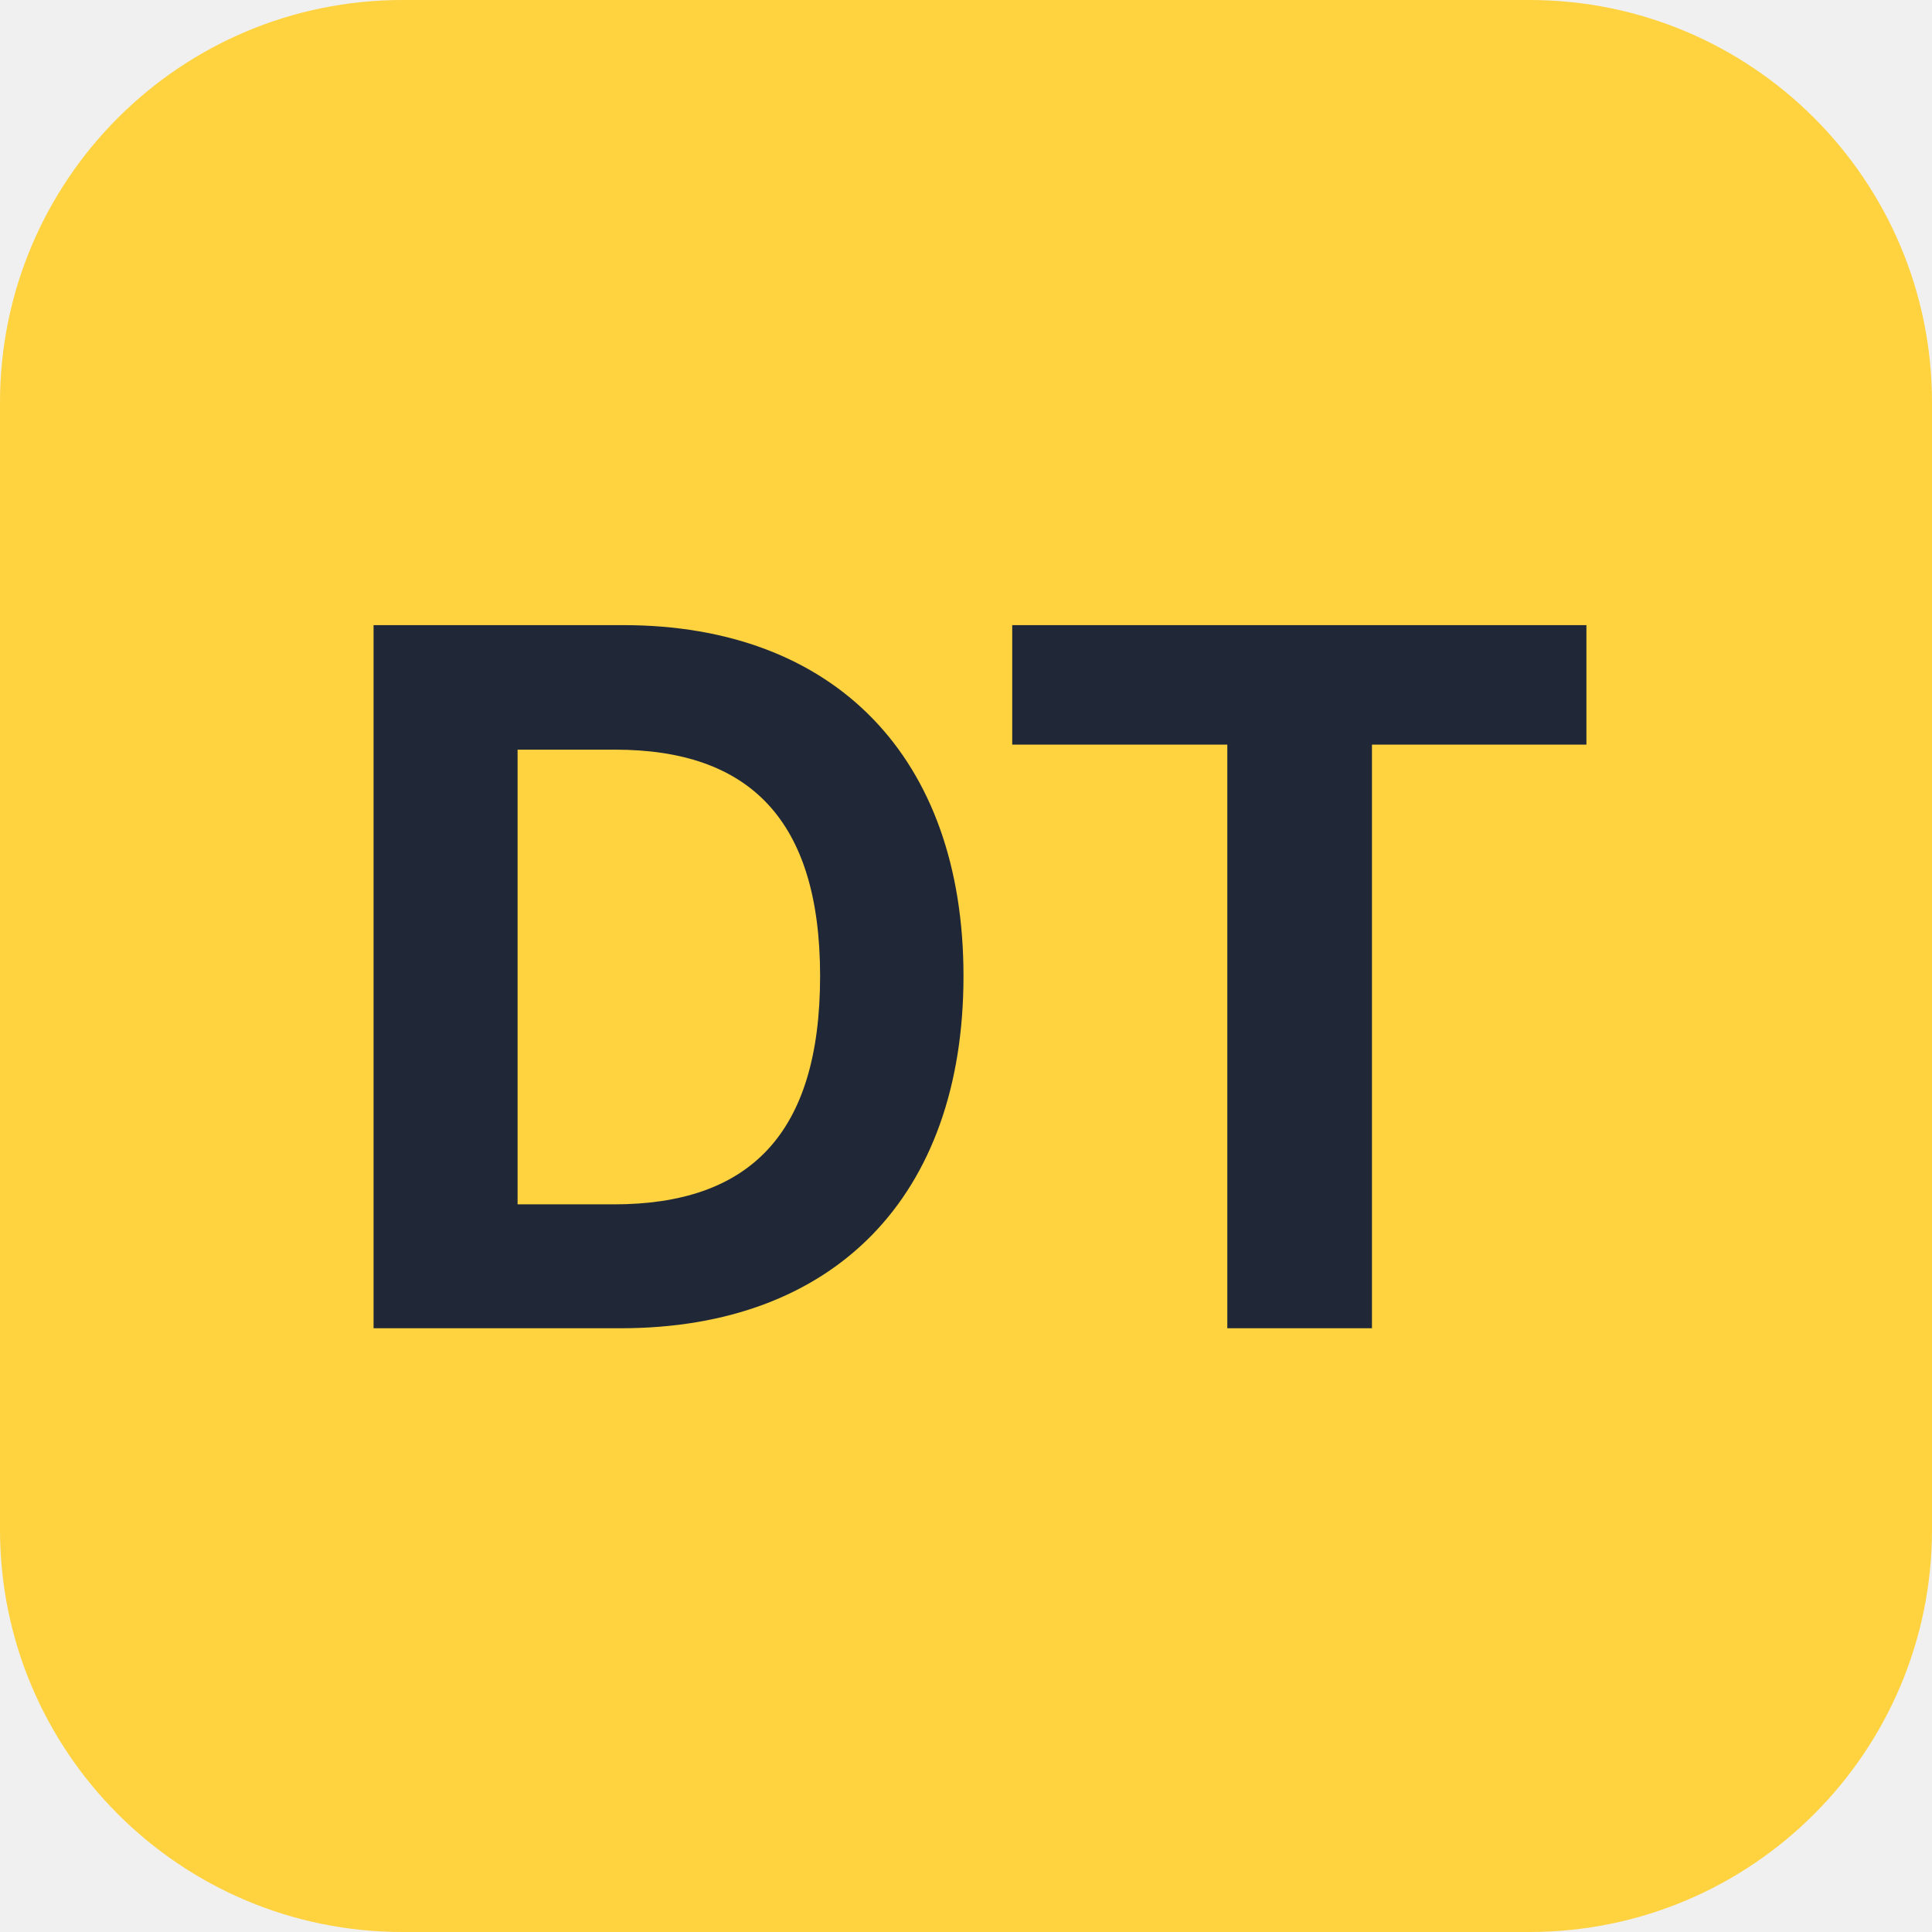
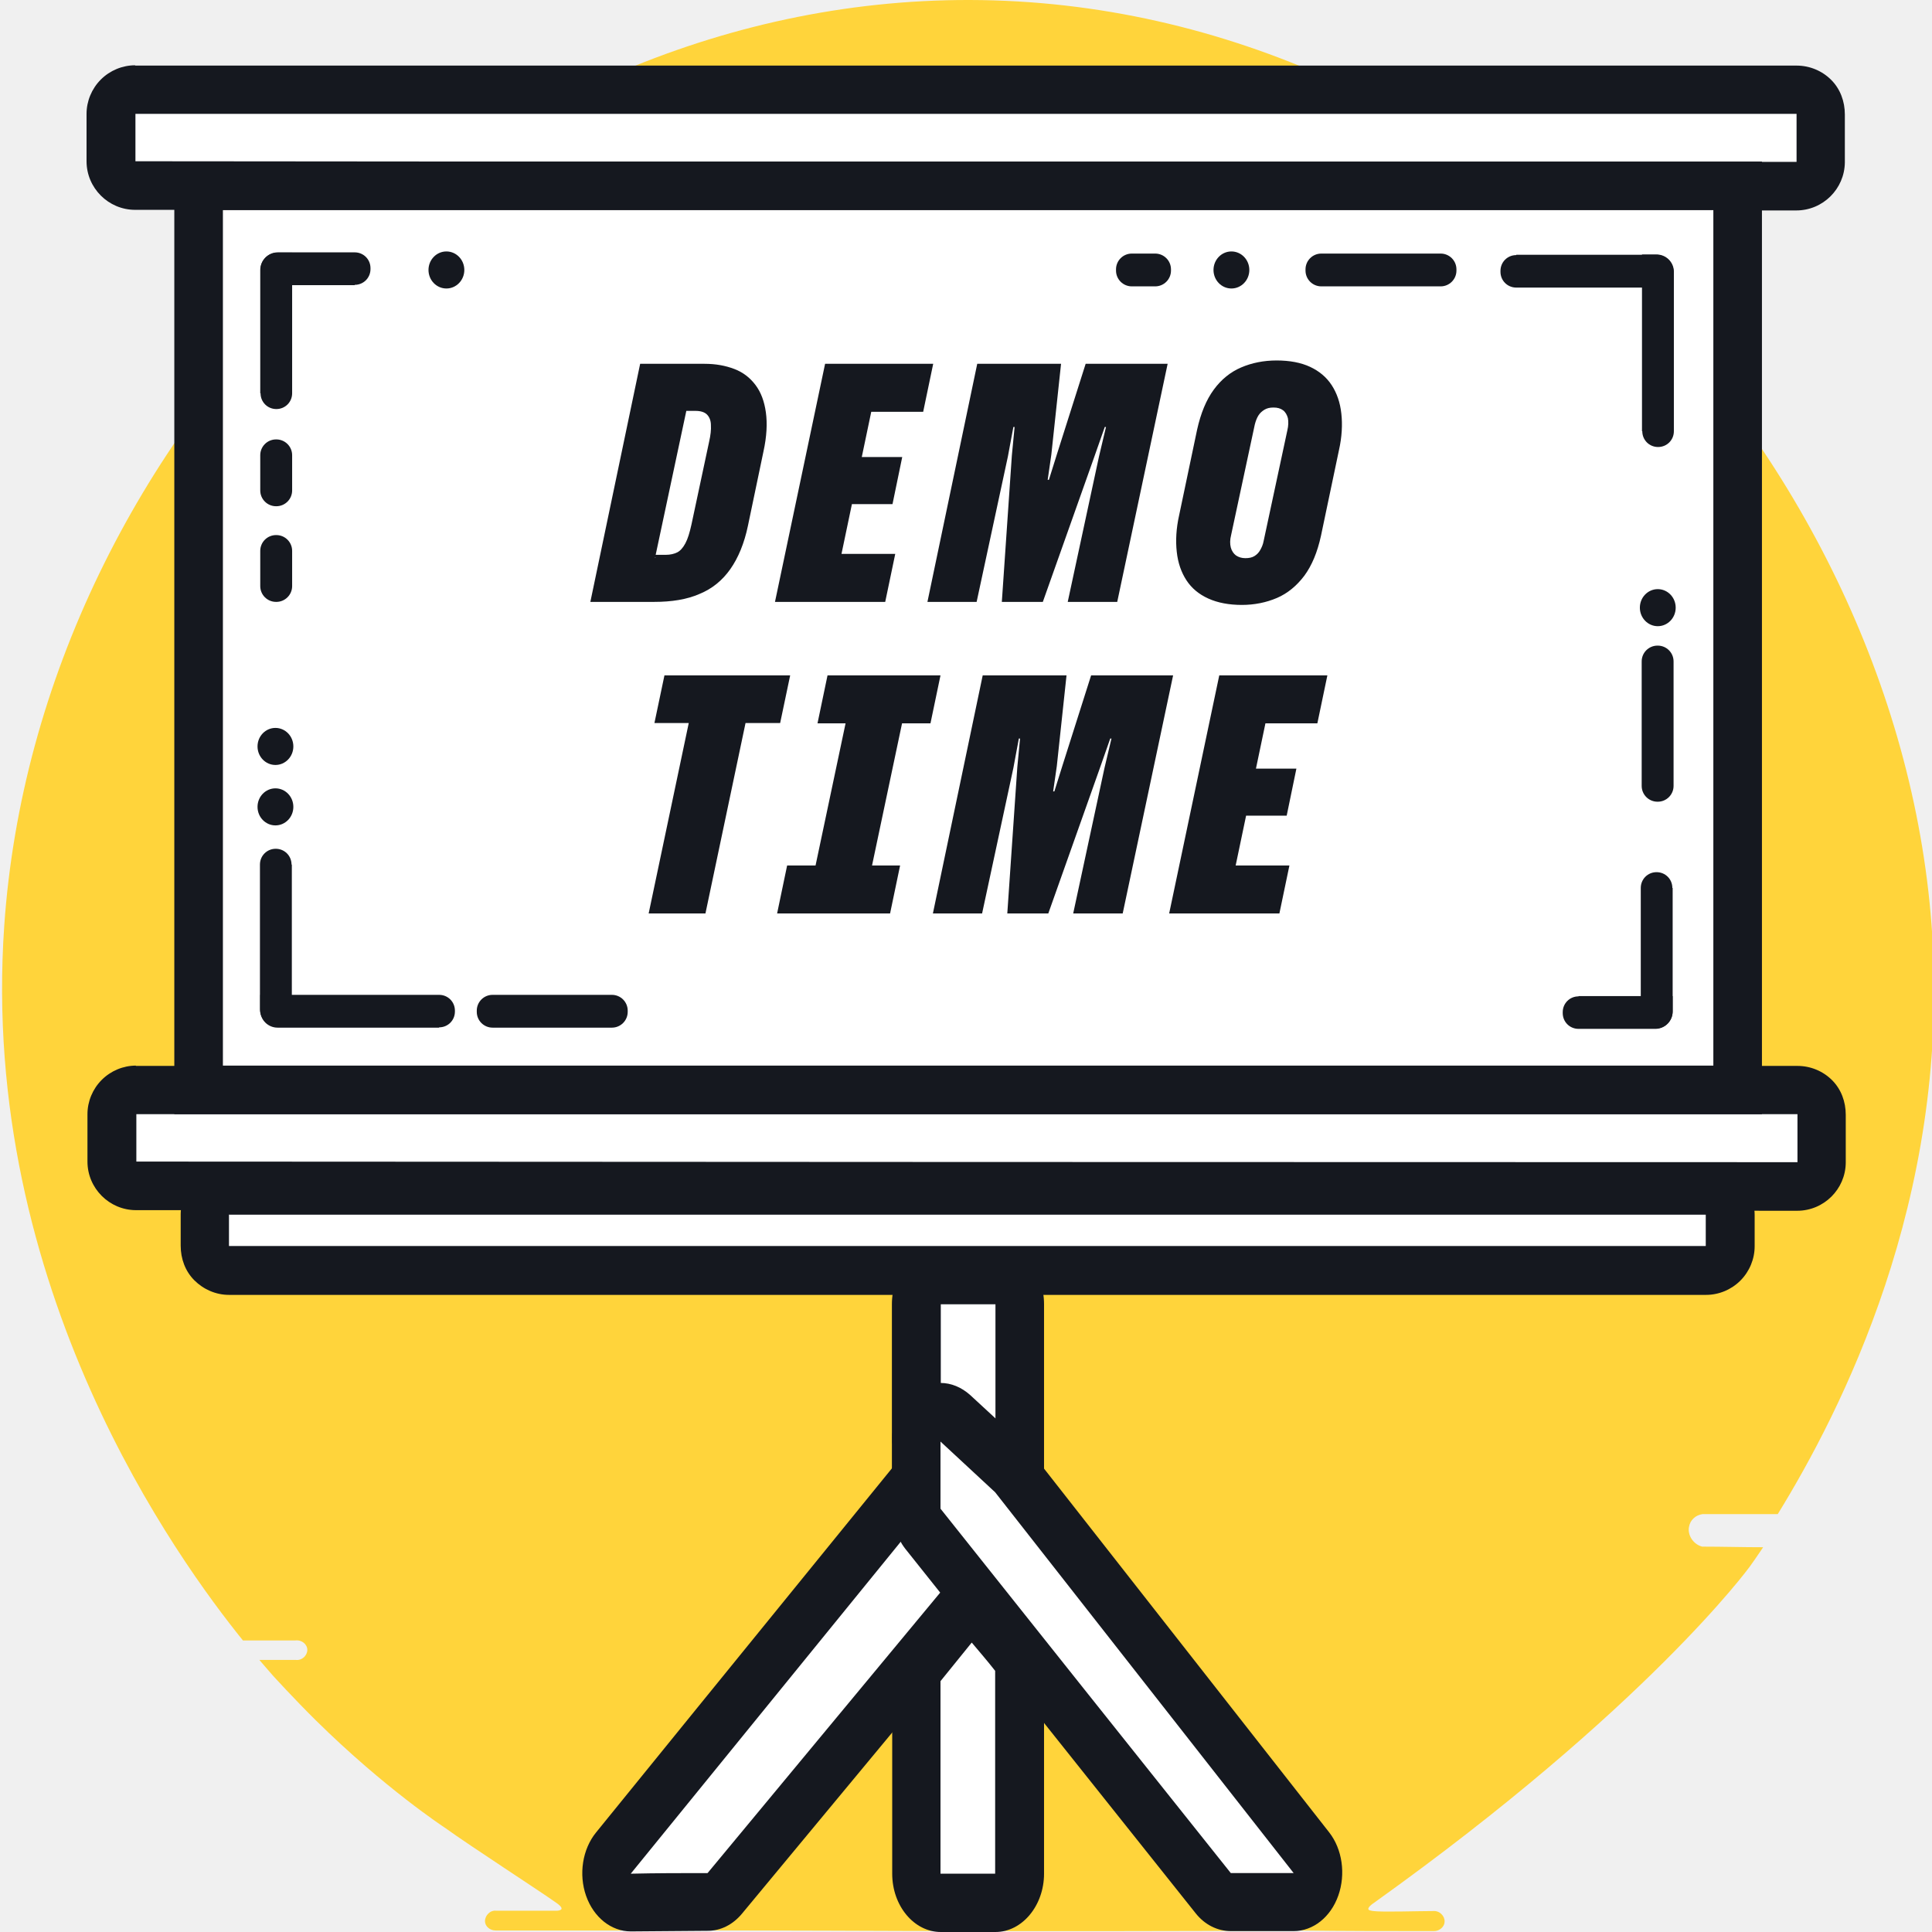
- <svg xmlns="http://www.w3.org/2000/svg" width="48" height="48" viewBox="0 0 48 48">
-   <rect width="48" height="48" rx="10" fill="#FFD23F" />
-   <text x="24" y="33" font-family="system-ui, -apple-system, sans-serif" font-size="24" font-weight="700" fill="#202736" text-anchor="middle">DT</text>
+ <svg xmlns="http://www.w3.org/2000/svg" id="Layer_1" version="1.1" viewBox="0 0 636.2 636.2">
+   <defs>
+     <style>
+       .st0 {
+         fill: #15181f;
+       }
+ 
+       .st1 {
+         stroke: #15181f;
+         stroke-miterlimit: 10;
+         stroke-width: 16px;
+       }
+ 
+       .st1, .st2 {
+         fill: #fff;
+       }
+ 
+       .st3 {
+         fill: #ffd43b;
+       }
+     </style>
+   </defs>
+   <g id="Background">
+     <path class="st3" d="M636.3,308.2c5.5,87-30,156.4-50.9,190.4h-24.8c-2.2.3-4,1.9-4.4,4.1-.6,2.7,1.3,5.8,4.3,6.6,6.7,0,13.4.2,20.1.2-2,3-3.7,5.4-4.5,6.5,0,0-33.8,46.4-123.8,110.7-.5.3-1.9,1.4-1.7,2,.1.4,1,.5,1.6.6,3.1.4,14.4,0,19.7,0,2.2-.2,3.9,1.7,3.8,3.5,0,1.6-1.6,3.1-3.5,3.1-14.7,0-29.5,0-44.2-.2-46.3.3-83.7.2-109.2.2s-62.1-.3-111-.2c-19,0-34.5,0-44.6,0-1.9,0-3.5-1.4-3.5-3.1s1.6-3.7,3.8-3.4h19.8c.6,0,1.5-.2,1.6-.6.2-.6-1.1-1.6-1.7-2-5.6-4-27.9-18.4-36.8-24.8h0s-19.7-12.9-42.3-35.2c-7.2-7.1-14.2-14.8-14.2-14.8-1.9-2.2-3.5-4-4.5-5.2h11.9c2.2.3,3.9-1.5,3.9-3.3s-1.8-3.4-4-3.1h-17.2C59.2,514.4-6.9,424.5,1.4,304.8,12.6,143.3,154.6-.4,319.4,0c168.7.4,307.1,151.7,316.9,308.2Z" />
+     <path class="st3" d="M161.7,612.5" />
+   </g>
+   <g id="Bottom">
+     <path class="st2" d="M327.8,465.1c-6-4.9-12-9.9-18.1-14.9,3.4-1,6.9-1.9,10.3-2.8,2.6,3.1,5.1,6.2,7.7,9.3v8.4h.1Z" />
+     <g>
+       <path class="st2" d="M207.7,626.6c-3.2,0-6.1-2.3-7.4-5.9-1.3-3.6-.6-7.7,1.6-10.5l98.9-121.6c1.5-1.8,3.6-2.9,5.7-2.9s4.2,1.1,5.7,2.9l13.5,16.6c3.1,3.7,3,9.7,0,13.5l-87,104.9c-1.5,1.8-3.5,2.8-5.6,2.9l-25.4.2h0Z" />
+       <path class="st0" d="M306.5,495.3c4.5,5.5,9,11.1,13.5,16.6-29,35-58,69.9-87,104.9-8.4,0-16.9,0-25.3.2,33-40.5,65.9-81.1,98.9-121.6M306.5,476c-4.3,0-8.4,2-11.4,5.8l-65.6,80.7-33.2,40.9c-4.5,5.5-5.8,13.8-3.3,20.9s8.3,11.7,14.7,11.7,0,0,.1,0l25.3-.2c4.2,0,8.2-2,11.2-5.6l87-104.9c6.2-7.4,6.2-19.5.1-27l-13.5-16.6c-3-3.7-7.1-5.8-11.4-5.8h0v.2h0Z" />
+     </g>
+     <g>
+       <path class="st2" d="M309.8,626.5c-4.4,0-8-4.3-8-9.6v-63.4c0-2.5.8-4.9,2.3-6.7l10.2-12.6c1.5-1.8,3.5-2.9,5.7-2.9h0c2.1,0,4.1,1,5.6,2.8l7.7,9.3c1.5,1.8,2.4,4.2,2.4,6.8v66.8c0,5.3-3.6,9.6-8,9.6h-18,0Z" />
+       <path class="st0" d="M320,540.9c2.6,3.1,5.2,6.1,7.7,9.3v66.8h-18v-63.4c3.4-4.2,6.8-8.4,10.2-12.6M320,521.7h-.1c-4.3,0-8.3,2.2-11.3,5.8l-6.1,7.6-4.1,5c-2.9,3.6-4.6,8.4-4.6,13.5v63.4c0,10.6,7.2,19.2,16,19.2h18c8.8,0,16-8.7,16-19.2v-66.8c0-5.2-1.7-10-4.7-13.6l-7.7-9.3c-3-3.6-7.1-5.6-11.3-5.6h0Z" />
+     </g>
+     <g>
+       <path class="st2" d="M327.8,493.9c-1.3,0-2.7-.4-3.9-1.2l-18-11.9c-2.6-1.7-4.1-4.9-4.1-8.4v-42.9c0-2.5.8-5,2.3-6.8s3.5-2.8,5.7-2.8h18.1c4.4,0,8,4.3,8,9.6v54.8c0,3.4-1.5,6.5-3.9,8.3-1.3.8-2.7,1.3-4.1,1.3h-.1Z" />
+       <path class="st0" d="M327.8,429.5v54.8c-6-4-12-7.9-18-11.9v-42.9h18.1M327.8,410.3h-18.1c-4.2,0-8.3,2-11.3,5.6s-4.7,8.5-4.7,13.6v42.9c0,7,3.3,13.5,8.4,16.8l18,11.9c2.4,1.6,5.1,2.4,7.7,2.4s5.6-.8,8.1-2.6c4.9-3.5,7.9-9.7,7.9-16.6v-54.8c0-10.6-7.2-19.2-16-19.2h0Z" />
+     </g>
+     <g>
+       <path class="st2" d="M405.3,626.6c-2.2,0-4.3-1.1-5.8-3l-95.6-120c-1.4-1.8-2.2-4.2-2.2-6.7v-22.2c0-3.6,1.8-7,4.5-8.7,1.1-.6,2.3-1,3.5-1,1.7,0,3.5.7,4.9,2l18,16.7c.3.4.7.6.9,1.1l98.3,125.4c2.2,2.8,2.8,6.8,1.5,10.5s-4.2,5.8-7.3,5.8h-20.7Z" />
+       <path class="st0" d="M309.7,474.7c6,5.5,12,11.2,18,16.7,32.8,41.8,65.5,83.6,98.3,125.4h-20.7c-31.9-40-63.8-80-95.6-120v-22.2M309.7,455.5c-2.4,0-4.8.6-7,1.9-5.5,3.2-8.9,9.9-9,17.2v22.1c0,4.9,1.6,9.7,4.4,13.3l95.6,120c3,3.8,7.2,5.9,11.6,5.9h20.7c6.4,0,12.2-4.6,14.7-11.7s1.3-15.3-3-20.8l-98.3-125.4c-.6-.7-1.2-1.4-1.9-2l-10.2-9.4-7.8-7.2c-2.9-2.6-6.3-4-9.8-4h0Z" />
+     </g>
+   </g>
+   <g id="Sceen">
+     <g>
+       <path class="st2" d="M75.3,418.4c-2.1,0-4.2-.9-5.7-2.4s-2.3-3.6-2.3-5.7v-10.4c.2-4.4,3.8-7.9,8.1-7.9h486.2c4.4,0,8,3.6,8,8v10.3c0,2.1-.8,4.2-2.3,5.7s-3.5,2.3-5.7,2.3H75.3Z" />
+       <path class="st0" d="M75.5,400h486.2v10.3H75.4v-10.4M75.5,384c-8.8,0-15.9,7-16,15.8v10.4c0,4.3,1.5,8.4,4.5,11.4s7.1,4.8,11.4,4.8h486.4c4.2,0,8.3-1.7,11.3-4.7s4.7-7.1,4.7-11.3v-10.3c0-8.8-7.2-16-16-16H75.5Z" />
+     </g>
+     <g>
+       <path class="st2" d="M44.8,390.5c-4.4,0-8-3.6-8-8v-15.6c0-2.1.8-4.2,2.3-5.7s3.5-2.3,5.7-2.3h547.1c2.1,0,4.2.9,5.7,2.4s2.3,3.6,2.3,5.7v15.8c-.2,4.4-3.8,7.9-8.1,7.9s-547-.2-547-.2h0Z" />
+       <path class="st0" d="M44.8,366.9h547.1v15.8c-182.3,0-364.7-.1-547-.2v-15.6M44.8,350.9c-4.2,0-8.3,1.7-11.3,4.7s-4.7,7.1-4.7,11.3v15.6c0,8.8,7.2,16,16,16h273.5c0,.1,273.5.2,273.5.2h0c8.8,0,15.9-7.1,16-15.8v-15.8c0-4.3-1.5-8.4-4.5-11.4s-7.1-4.7-11.4-4.7H44.7h0Z" />
+     </g>
+     <g>
+       <path class="st2" d="M44.5,61.1c-4.4,0-8-3.6-8-8v-15.6c0-2.1.8-4.2,2.3-5.7s3.5-2.3,5.7-2.3h547.1c2.1,0,4.2.9,5.7,2.4,1.5,1.5,2.3,3.6,2.3,5.7v15.8c-.2,4.4-3.8,7.9-8.1,7.9s-547-.2-547-.2h0Z" />
+       <path class="st0" d="M44.5,37.5h547.1v15.8c-182.3,0-364.7,0-547-.2v-15.6M44.5,21.5c-4.2,0-8.3,1.7-11.3,4.7s-4.7,7.1-4.7,11.3v15.6c0,8.8,7.2,16,16,16l547,.2h0c8.8,0,15.9-7.1,16-15.8v-15.8c0-4.3-1.5-8.4-4.5-11.4s-7.1-4.7-11.4-4.7H44.5Z" />
+     </g>
+     <rect class="st1" x="65.4" y="61.2" width="506.8" height="297.7" />
+   </g>
+   <g id="Decoration">
+     <ellipse class="st0" cx="405.5" cy="88.9" rx="5.9" ry="6.1" />
+     <ellipse class="st0" cx="545.9" cy="200.1" rx="5.9" ry="6.1" />
+     <ellipse class="st0" cx="147" cy="88.9" rx="5.9" ry="6.1" />
+     <ellipse class="st0" cx="90.7" cy="265.7" rx="5.9" ry="6.1" />
+     <ellipse class="st0" cx="90.7" cy="245.8" rx="5.9" ry="6.1" />
+     <rect class="st0" x="367.5" y="83.5" width="18.1" height="10.8" rx="5.2" ry="5.2" />
+     <rect class="st0" x="429.9" y="83.5" width="49.7" height="10.8" rx="5.2" ry="5.2" />
+     <rect class="st0" x="540.6" y="212.6" width="10.5" height="51.4" rx="5.2" ry="5.2" />
+     <rect class="st0" x="157" y="327.6" width="49.7" height="10.8" rx="5.2" ry="5.2" />
+     <rect class="st0" x="85.7" y="144.7" width="10.5" height="22" rx="5.2" ry="5.2" />
+     <rect class="st0" x="85.7" y="176.2" width="10.5" height="22" rx="5.2" ry="5.2" />
+     <path class="st0" d="M499.3,83.9h46.1c3.1,0,5.7,2.5,5.7,5.7v5.1h-51.8c-2.9,0-5.2-2.3-5.2-5.2v-.3c0-2.9,2.3-5.2,5.2-5.2h0Z" />
+     <path class="st0" d="M540.7,142v-58.2h4.8c3.1,0,5.7,2.5,5.7,5.7v52.5c0,2.9-2.3,5.2-5.2,5.2h0c-2.9,0-5.2-2.3-5.2-5.2h0Z" />
+     <path class="st0" d="M550.8,292.4v40.6c0,3.1-2.5,5.7-5.7,5.7h-4.8v-46.3c0-2.9,2.3-5.2,5.2-5.2h0c2.9,0,5.2,2.3,5.2,5.2h0Z" />
+     <path class="st0" d="M519.8,328h31v5.1c0,3.1-2.5,5.7-5.7,5.7h-25.3c-2.9,0-5.2-2.3-5.2-5.2v-.3c0-2.9,2.3-5.2,5.2-5.2h0Z" />
+     <path class="st0" d="M144.6,338.4h-53.2c-3.1,0-5.7-2.5-5.7-5.7v-5.1h58.9c2.9,0,5.2,2.3,5.2,5.2v.3c0,2.9-2.3,5.2-5.2,5.2h0Z" />
+     <path class="st0" d="M96.1,284.7v53.3h-4.8c-3.1,0-5.7-2.5-5.7-5.7v-47.6c0-2.9,2.3-5.2,5.2-5.2h0c2.9,0,5.2,2.3,5.2,5.2h.1Z" />
+     <path class="st0" d="M85.7,129.5v-40.6c0-3.1,2.5-5.7,5.7-5.7h4.8v46.3c0,2.9-2.3,5.2-5.2,5.2h0c-2.9,0-5.2-2.3-5.2-5.2h-.1Z" />
+     <path class="st0" d="M116.8,93.9h-31v-5.1c0-3.1,2.5-5.7,5.7-5.7h25.3c2.9,0,5.2,2.3,5.2,5.2v.3c0,2.9-2.3,5.2-5.2,5.2h0Z" />
+   </g>
+   <g id="demotiome">
+     <path class="st0" d="M194.4,198.2l16.4-78.4h21.2c3.7,0,6.9.6,9.8,1.7,2.9,1.1,5.2,2.9,7,5.3s2.9,5.4,3.4,9,.3,7.9-.8,12.9l-5.1,24.4c-1.2,5.8-3.2,10.6-5.8,14.3s-6,6.5-10.2,8.2c-4.1,1.8-9.1,2.6-14.9,2.6h-21.2.2ZM215.9,183.7l-.8-1h4.2c1.4,0,2.7-.3,3.7-.8s1.9-1.5,2.7-3,1.4-3.5,2-6.2l5.8-27.2c.5-2.2.7-4,.6-5.5,0-1.5-.5-2.7-1.3-3.5s-2.1-1.2-3.8-1.2h-4.4l1.7-1.4-10.6,49.8h.2Z" />
+     <path class="st0" d="M255.2,198.2l16.5-78.4h35.6l-3.3,15.8h-17.1l-9.8,46.8h17.7l-3.3,15.8h-36.3ZM278.8,166l3.2-15.5h15.1l-3.2,15.5h-15.1Z" />
+     <path class="st0" d="M305.4,198.2l16.4-78.4h27.6l-3.2,29.9-1.2,8.3h.4l2.6-8.3,9.5-29.9h27l-16.6,78.4h-16.3l10.3-47.9,2.3-9.7h-.4l-3.3,9.4-17.1,48.2h-13.5l3.3-48.2.9-9.4h-.4l-1.8,9.7-10.3,47.9h-16.2,0Z" />
+     <path class="st0" d="M409,199.2c-4.3,0-8-.7-11.1-2.1-3.1-1.4-5.5-3.4-7.2-6s-2.8-5.7-3.2-9.4c-.4-3.6-.2-7.7.8-12.1l5.9-28.1c1.2-5.4,3-9.8,5.5-13.2s5.5-5.8,9-7.3,7.4-2.3,11.7-2.3,8,.7,11,2.1,5.4,3.4,7.1,6,2.8,5.7,3.2,9.4c.4,3.6.2,7.7-.8,12.1l-5.9,28.1c-1.2,5.5-3,9.8-5.5,13.2-2.5,3.3-5.5,5.8-9,7.3s-7.4,2.3-11.6,2.3h.1ZM410.1,183.8c1.2,0,2.2-.2,3-.7s1.4-1.1,1.9-2,.9-1.8,1.1-2.9l7.8-36.4c.4-1.6.4-3,.2-4.1-.3-1.1-.8-2-1.6-2.6-.8-.6-1.8-.9-3.1-.9s-2.1.2-3,.7c-.8.5-1.5,1.1-2,1.9s-.9,1.8-1.2,3l-7.8,36.4c-.4,1.6-.4,2.9-.1,4.1.3,1.1.9,2,1.7,2.6.9.6,1.9.9,3.1.9h0Z" />
+     <path class="st0" d="M213.6,300.8l13.2-62.7h-11.3l3.3-15.7h41.4l-3.3,15.7h-11.4l-13.2,62.7h-18.7Z" />
+     <path class="st0" d="M255.9,300.8l3.3-15.8h37.2l-3.3,15.8h-37.2ZM268.2,286.7l10.6-50.2h18.6l-10.6,50.2h-18.6ZM269.2,238.2l3.3-15.8h37.2l-3.3,15.8h-37.2Z" />
+     <path class="st0" d="M307.2,300.8l16.4-78.4h27.6l-3.2,29.9-1.2,8.3h.4l2.6-8.3,9.5-29.9h27l-16.6,78.4h-16.3l10.3-47.9,2.3-9.7h-.4l-3.3,9.4-17.1,48.2h-13.5l3.3-48.2.9-9.4h-.4l-1.8,9.7-10.3,47.9h-16.2,0Z" />
+     <path class="st0" d="M385,300.8l16.5-78.4h35.6l-3.3,15.8h-17.1l-9.8,46.8h17.7l-3.3,15.8h-36.3ZM408.6,268.6l3.2-15.5h15.1l-3.2,15.5h-15.1Z" />
+   </g>
</svg>
